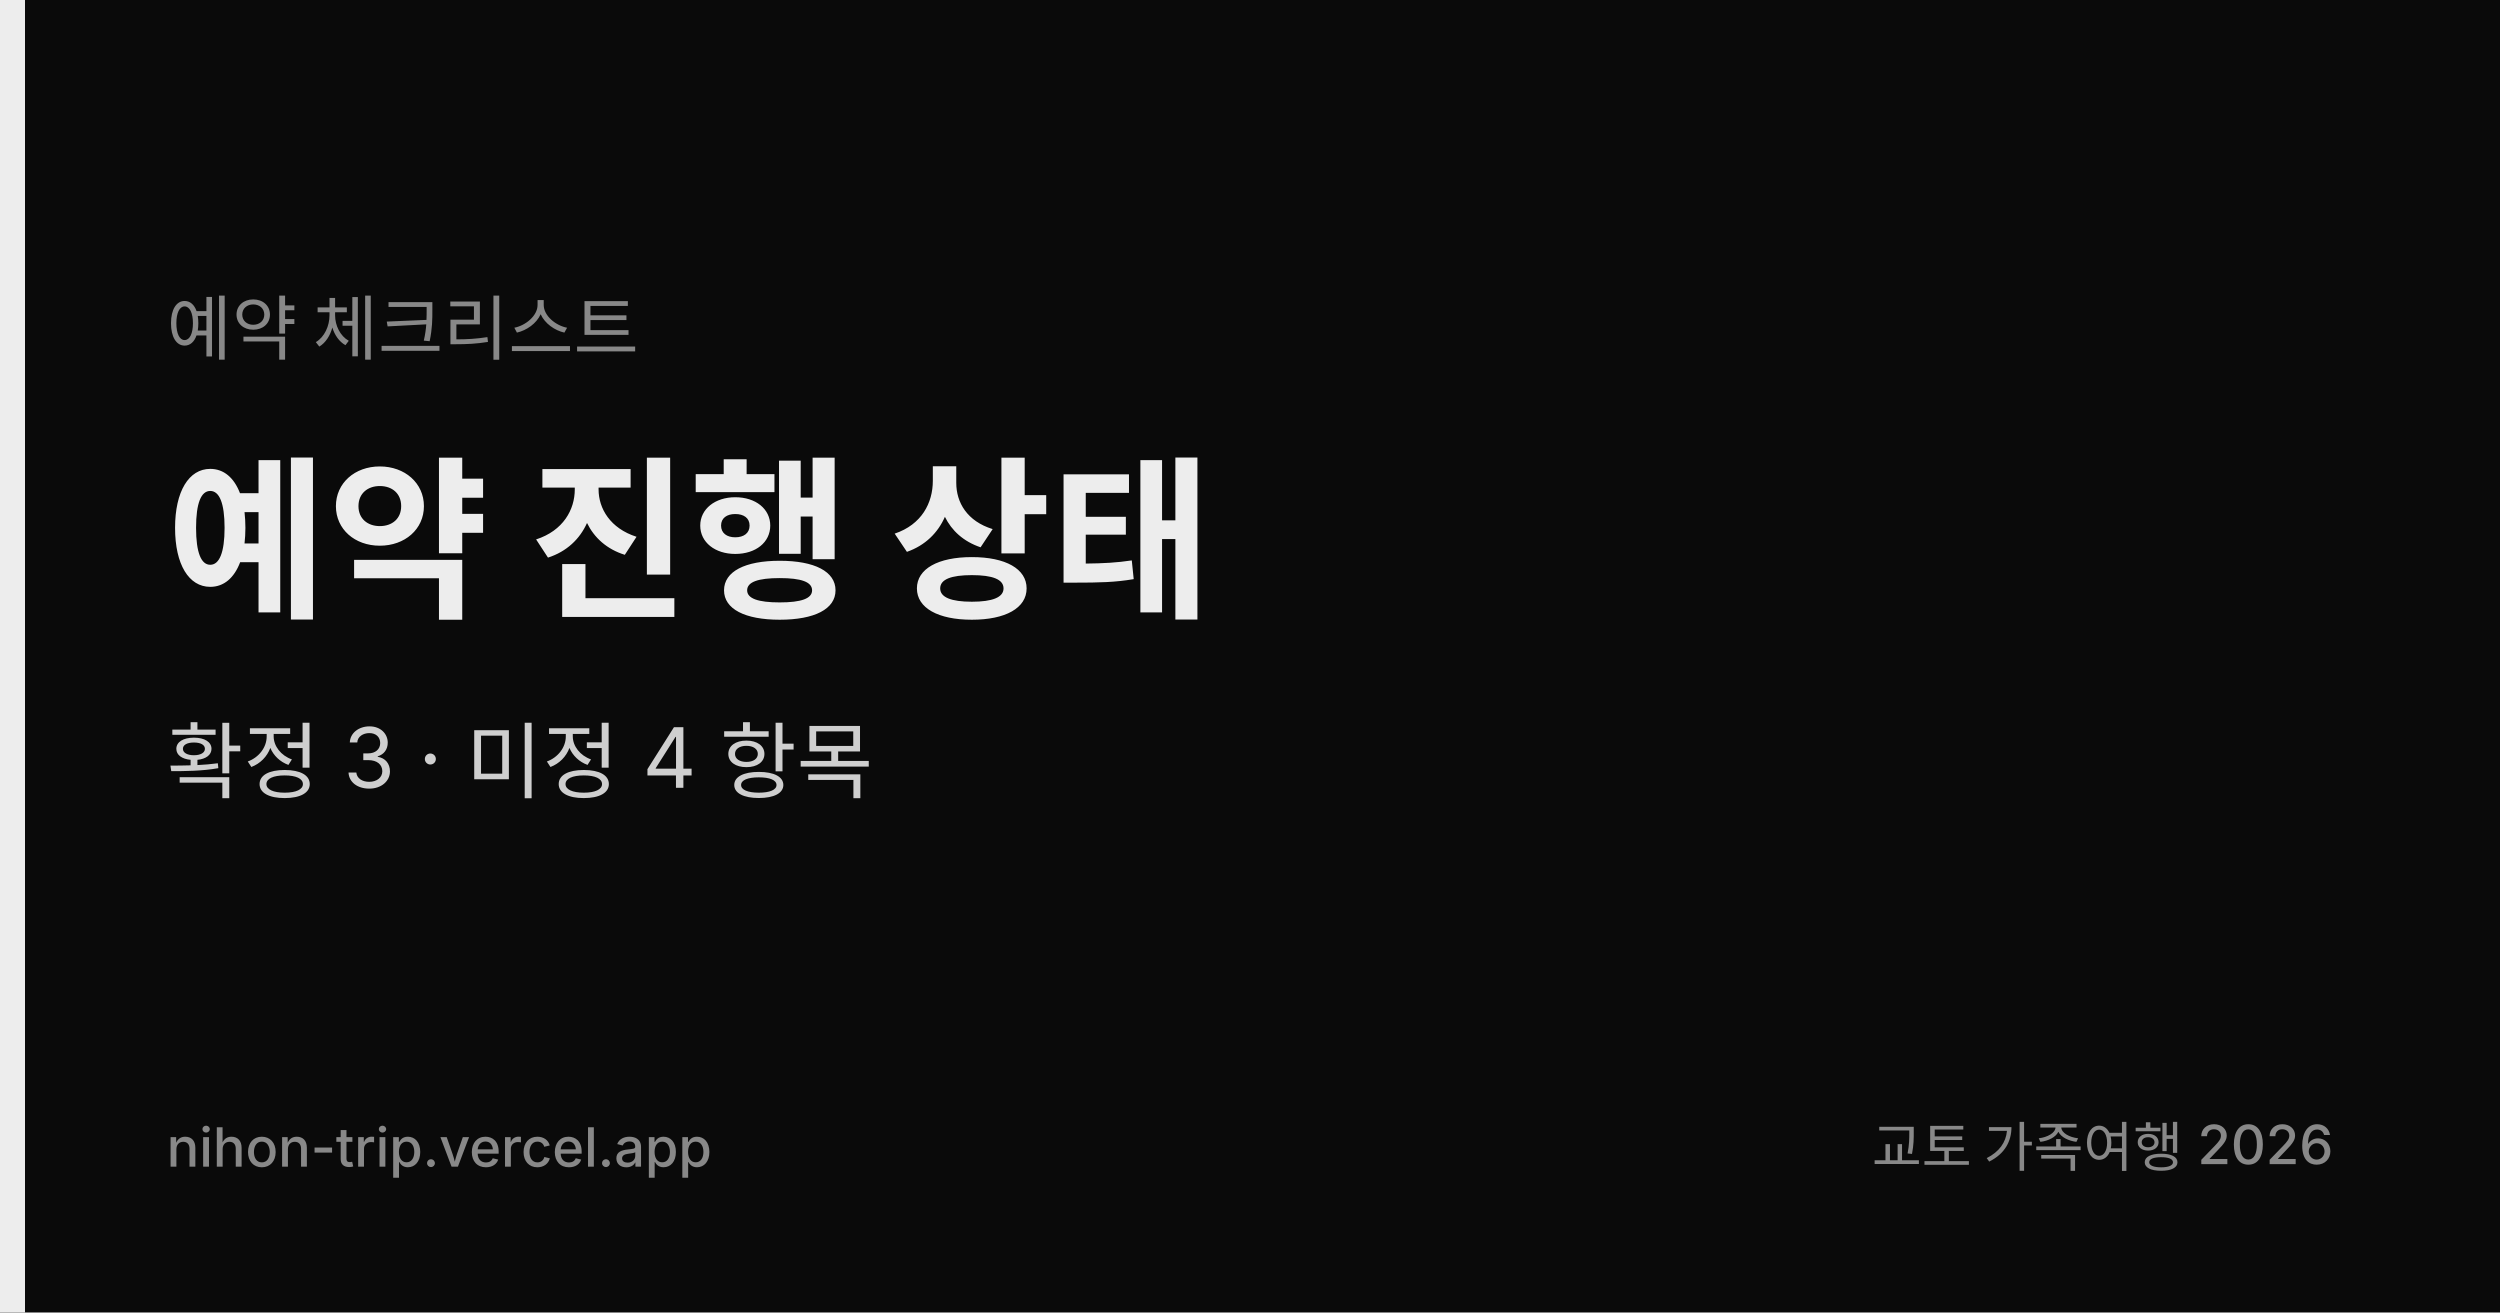
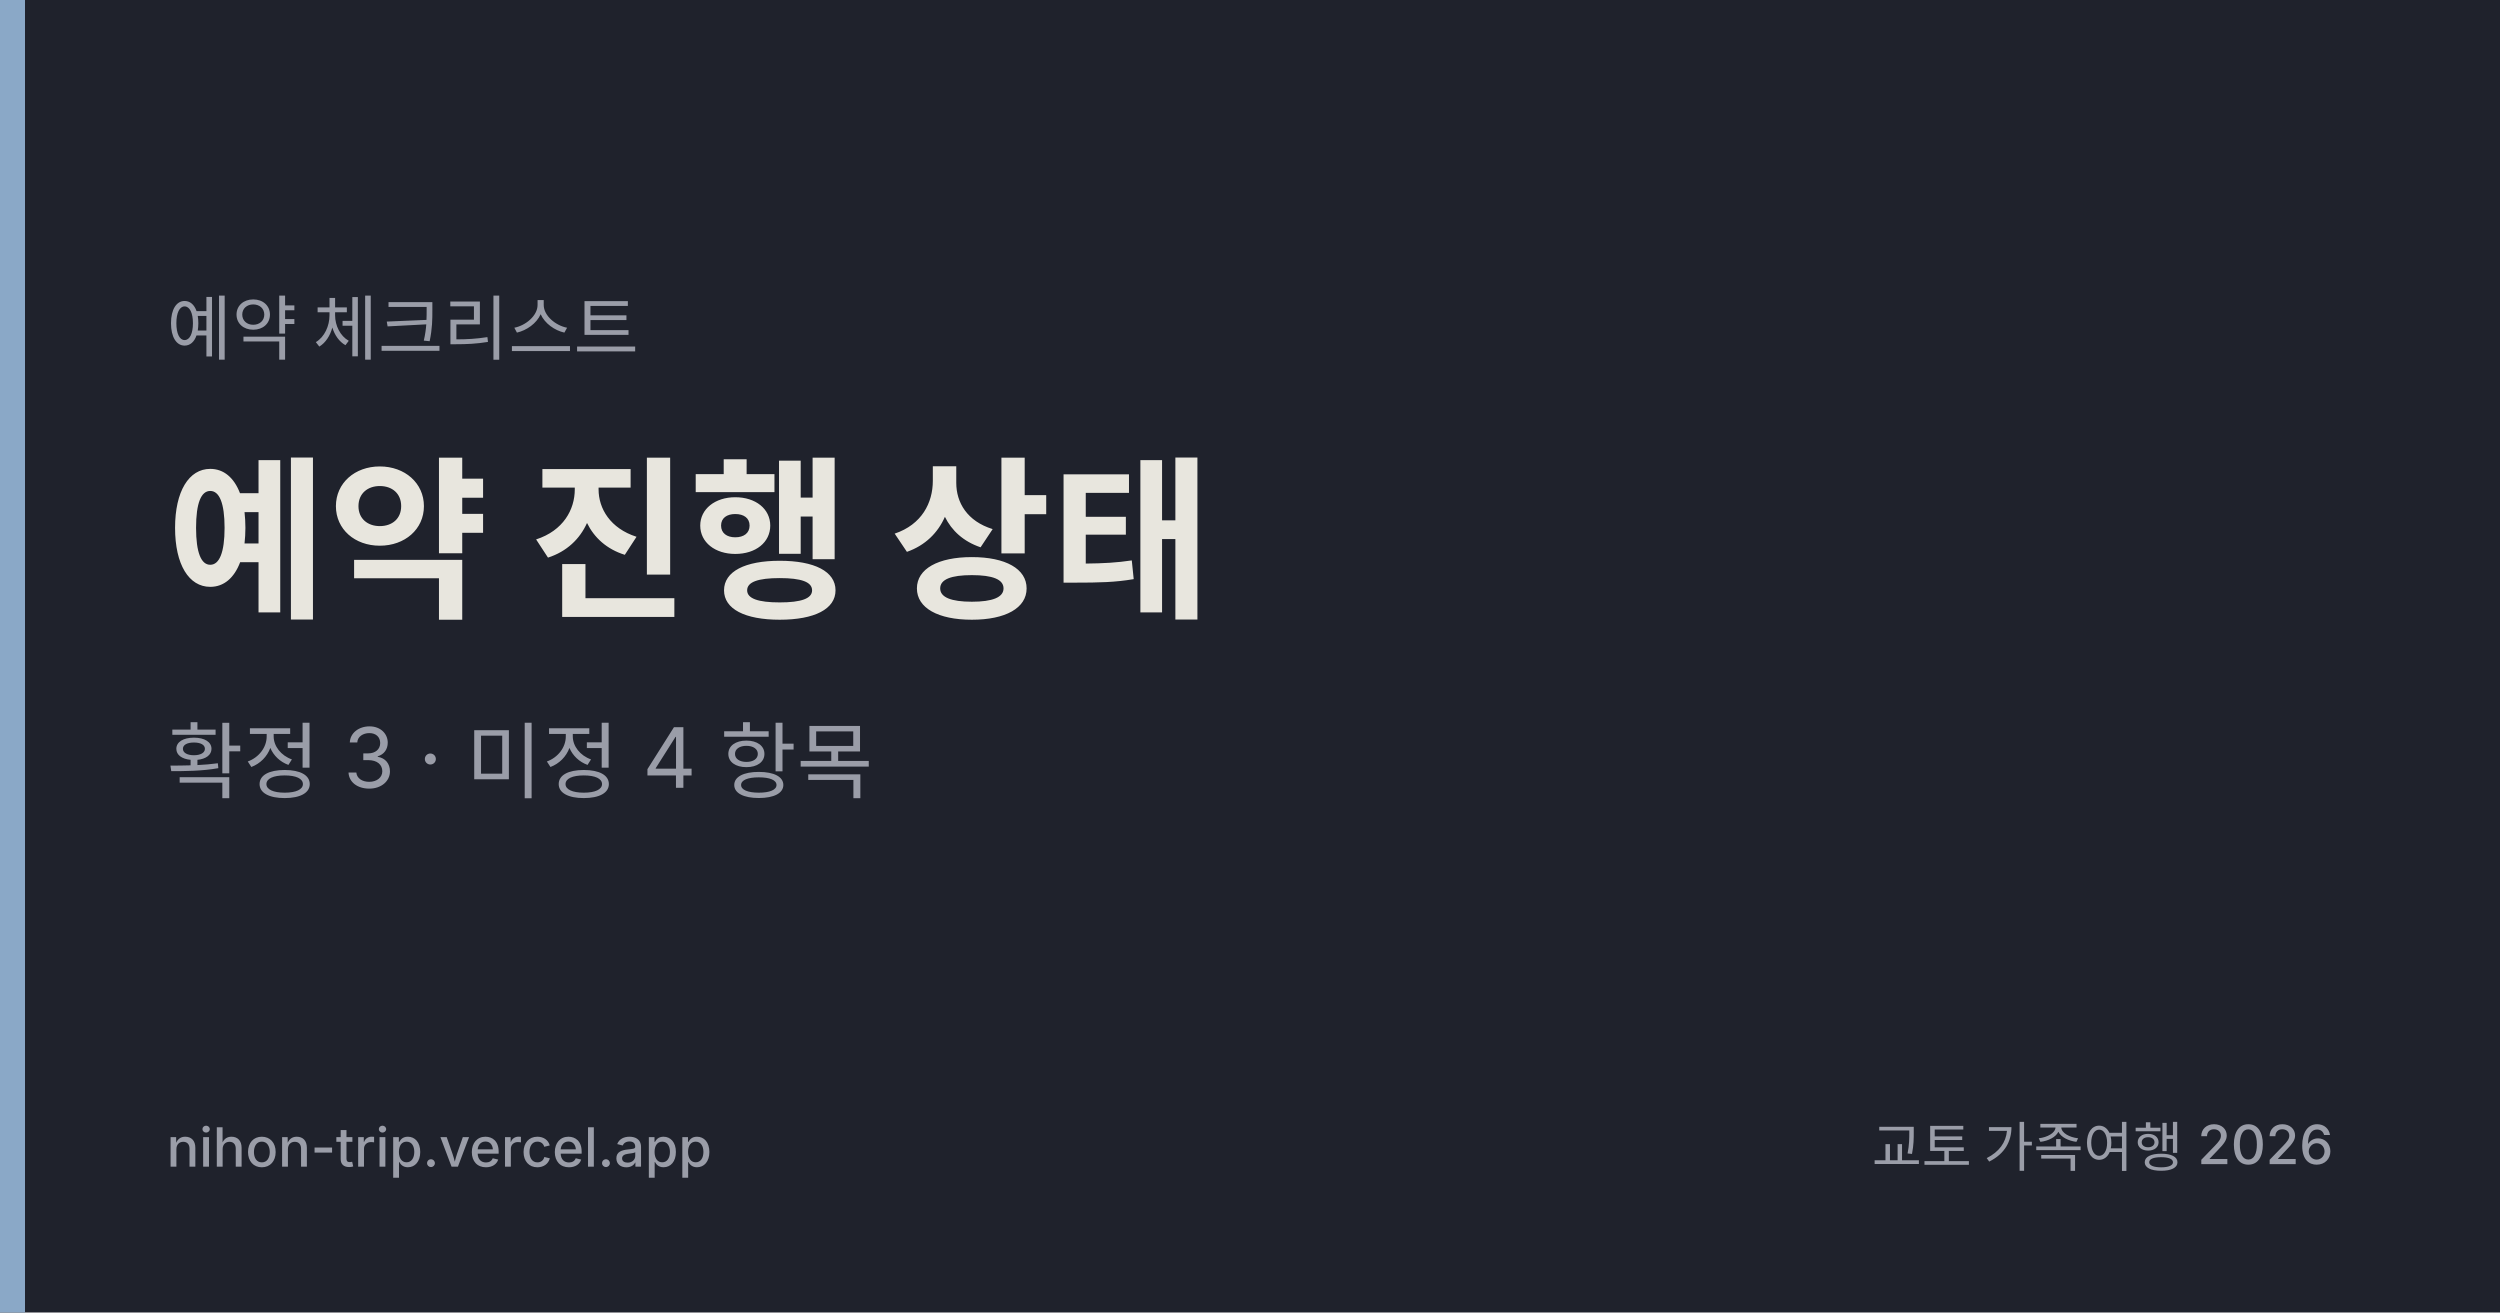
<svg xmlns="http://www.w3.org/2000/svg" width="1200" height="630" viewBox="0 0 1200 630">
-   <rect width="1200" height="630" fill="#0a0a0a" />
-   <rect x="0" y="0" width="12" height="630" fill="#ededed" />
-   <g font-family="-apple-system, BlinkMacSystemFont, 'Apple SD Gothic Neo', 'Noto Sans KR', 'Malgun Gothic', sans-serif" fill="#ededed">
-     <text x="80" y="170" font-size="34" font-weight="500" fill="#888">예약 체크리스트</text>
+   <rect width="1200" height="630" fill="#1F222C" />
+   <rect x="0" y="0" width="12" height="630" fill="#8AA8C7" />
+   <g font-family="-apple-system, BlinkMacSystemFont, 'Apple SD Gothic Neo', 'Noto Sans KR', 'Malgun Gothic', sans-serif" fill="#E8E6DE">
+     <text x="80" y="170" font-size="34" font-weight="500" fill="#9A9DA8">예약 체크리스트</text>
    <text x="80" y="290" font-size="84" font-weight="700">예약 진행 상태</text>
-     <text x="80" y="380" font-size="40" font-weight="400" fill="#cfcfcf">확정 3 · 미정 4 항목</text>
-     <text x="80" y="560" font-size="26" font-weight="500" fill="#888">nihon-trip.vercel.app</text>
-     <text x="1120" y="560" font-size="26" font-weight="500" fill="#888" text-anchor="end">교토 가족여행 2026</text>
+     <text x="80" y="380" font-size="40" font-weight="400" fill="#9A9DA8">확정 3 · 미정 4 항목</text>
+     <text x="80" y="560" font-size="26" font-weight="500" fill="#9A9DA8">nihon-trip.vercel.app</text>
+     <text x="1120" y="560" font-size="26" font-weight="500" fill="#9A9DA8" text-anchor="end">교토 가족여행 2026</text>
  </g>
</svg>
